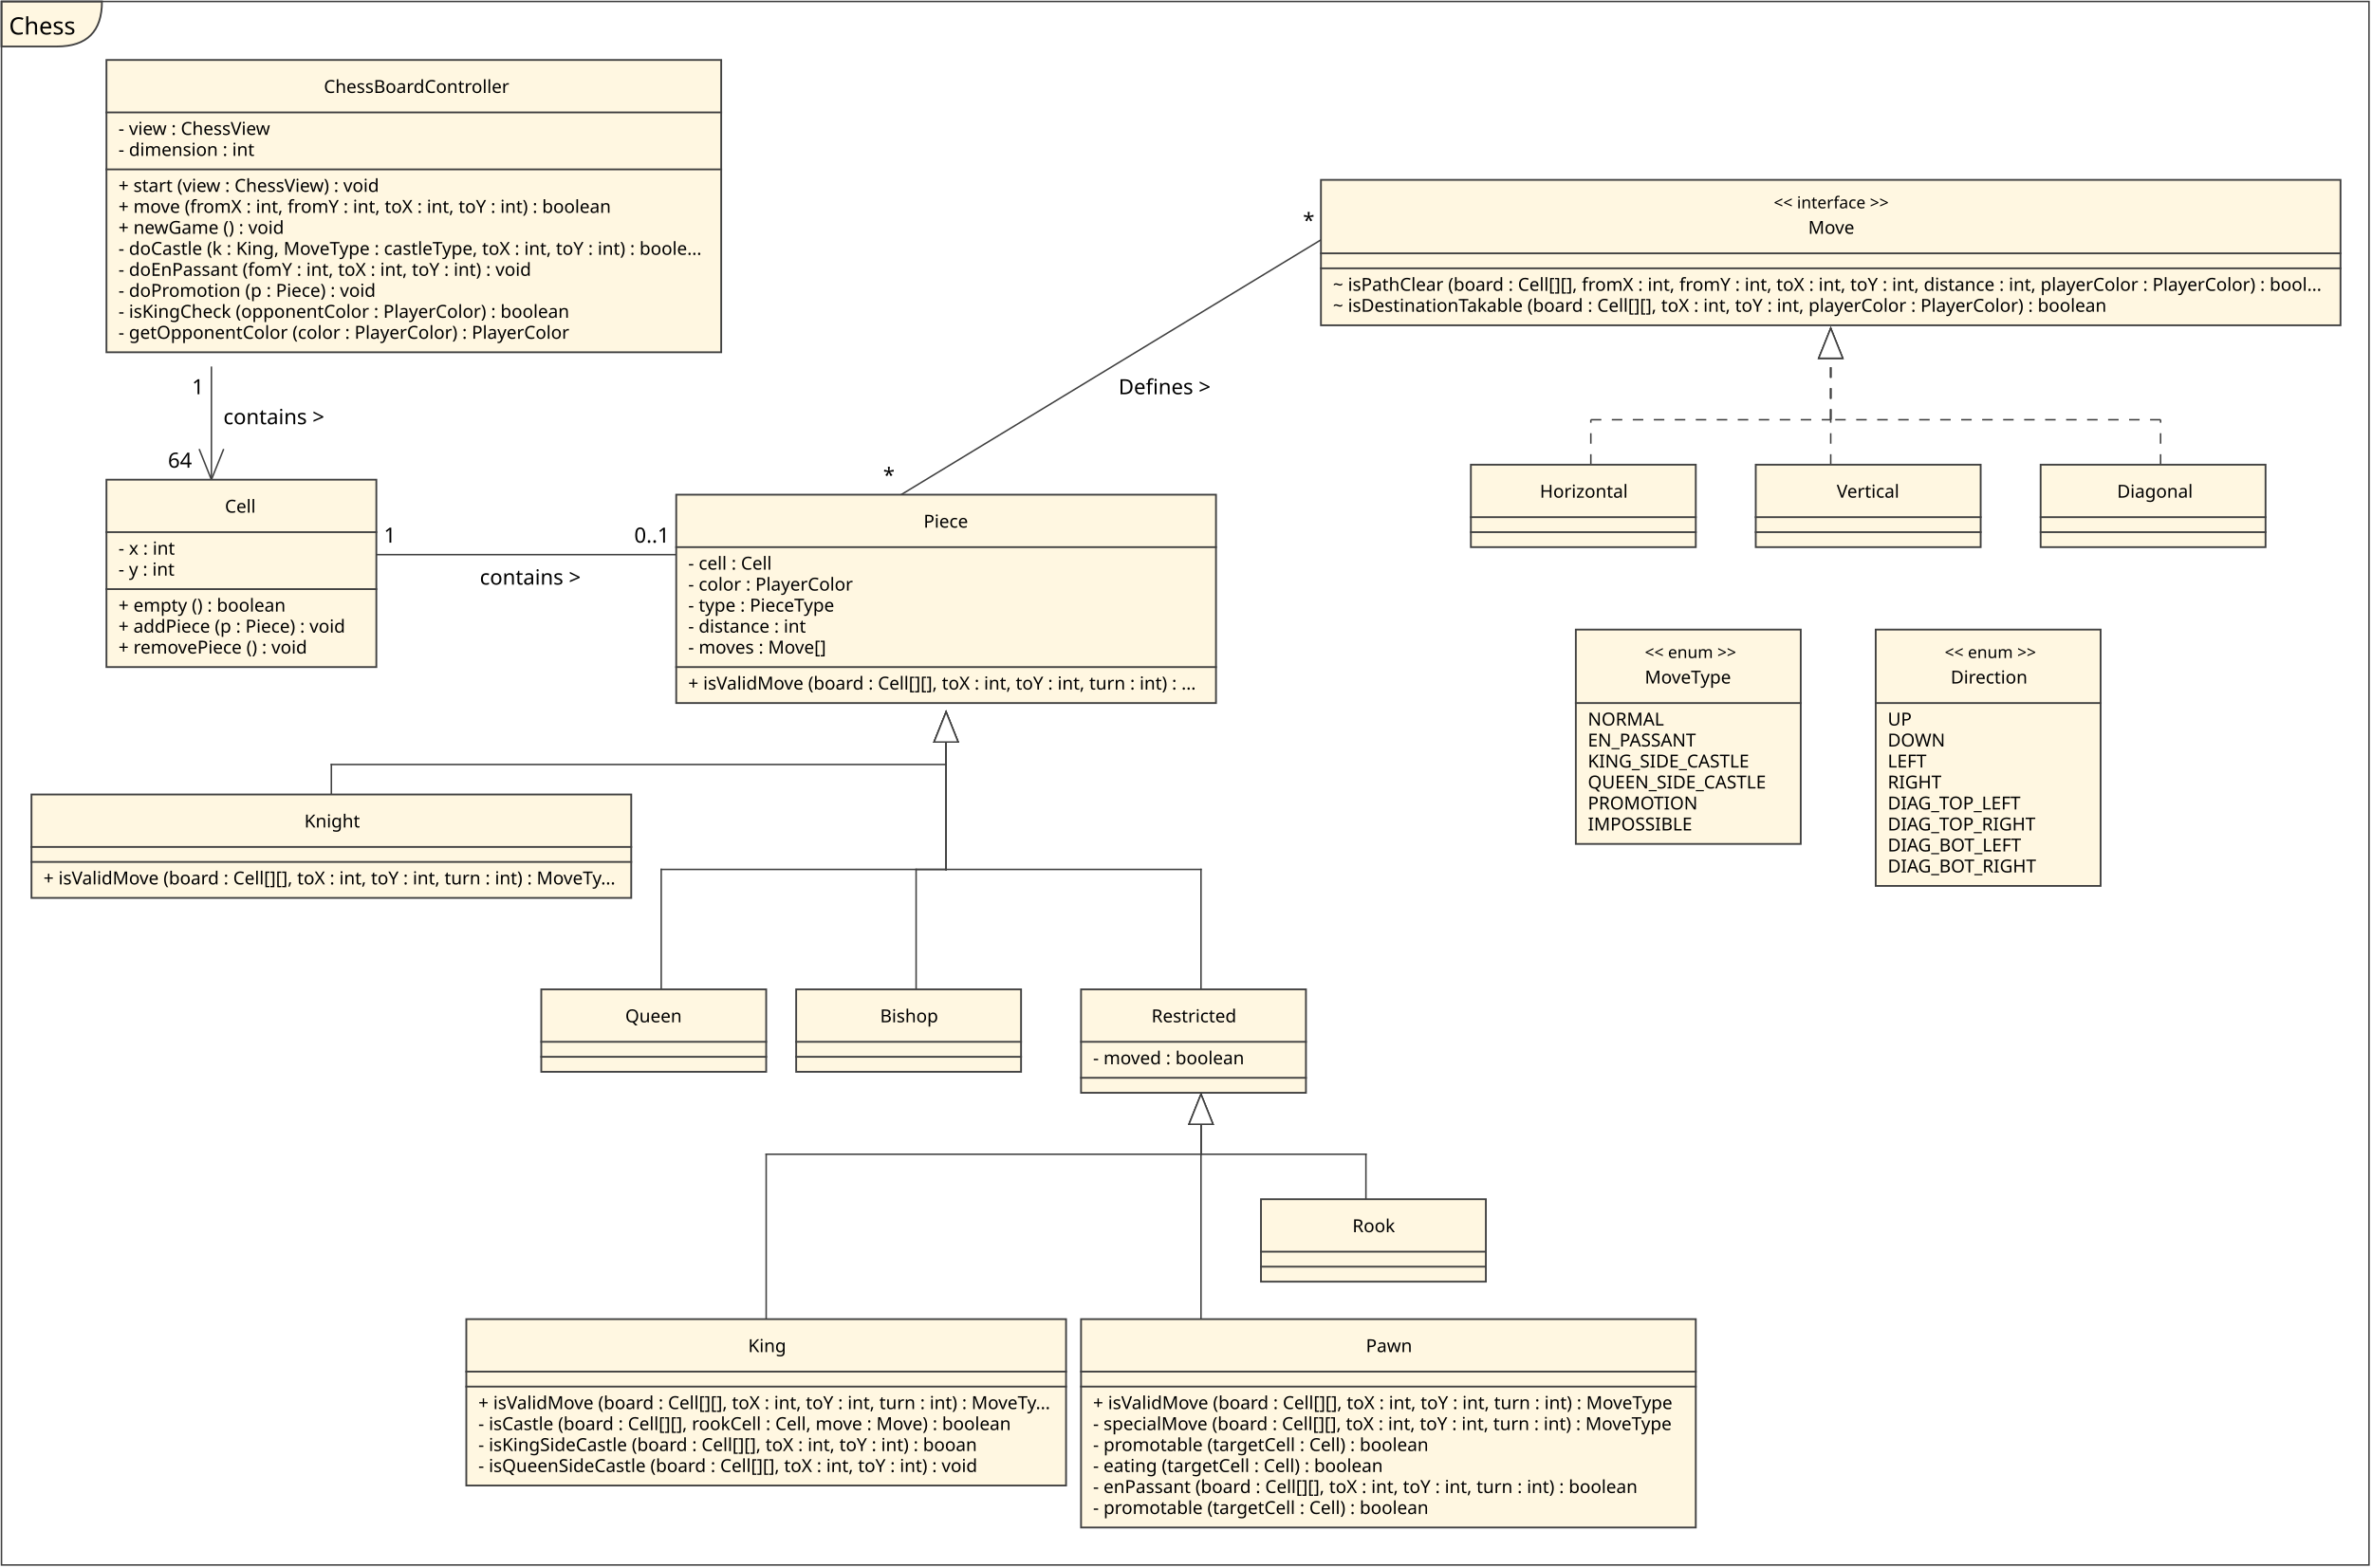
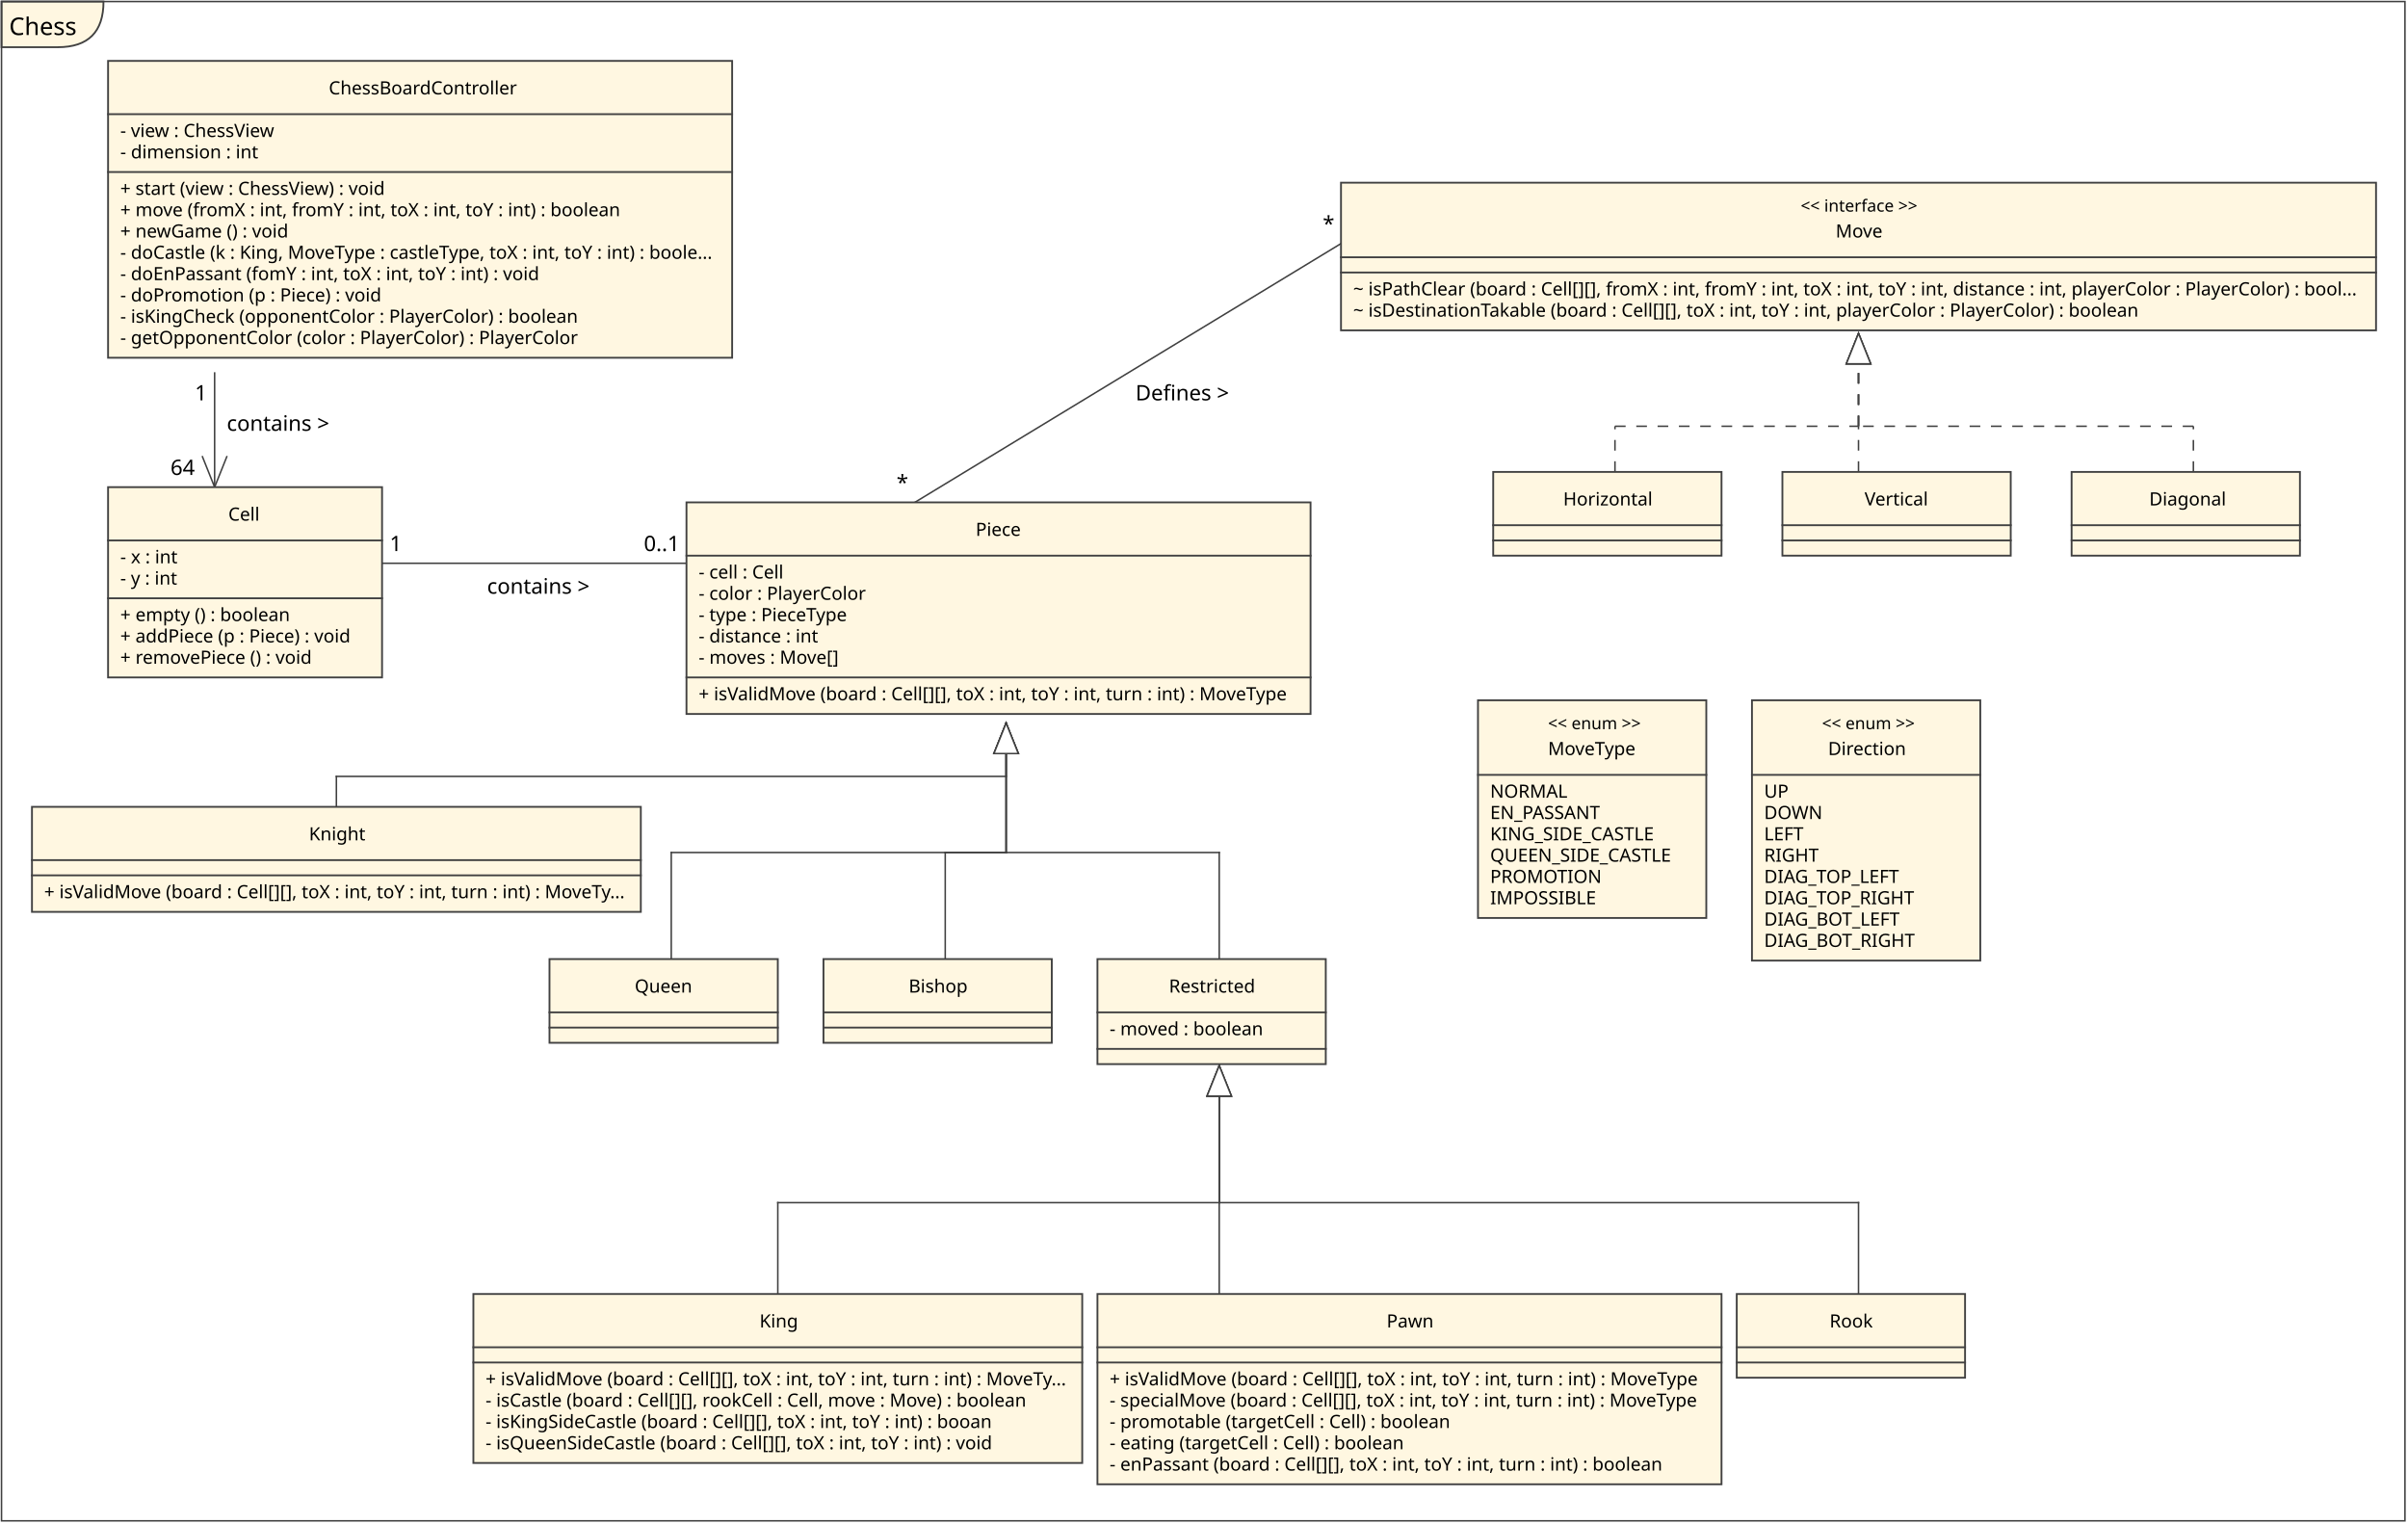
- <svg xmlns="http://www.w3.org/2000/svg" version="1.2" x="229mm" y="90mm" width="1582mm" height="1046mm" viewBox="229 90 1582 1046">
+ <svg xmlns="http://www.w3.org/2000/svg" version="1.2" x="229mm" y="90mm" width="1582mm" height="1001mm" viewBox="229 90 1582 1001">
  <style type="text/css">
text { font:12px Dialog; }
</style>
-   <line x1="480" y1="460" x2="680" y2="460" style="fill:none;stroke:rgb(64,64,64);stroke-linecap:square" />
+   <line x1="830" y1="420" x2="1110" y2="250" style="fill:none;stroke:rgb(64,64,64);stroke-linecap:square" />
  <line x1="370" y1="335" x2="370" y2="410" style="fill:none;stroke:rgb(64,64,64);stroke-linecap:square" />
  <polyline points="362,390 370,410 378,390" style="fill:none;stroke:rgb(64,64,64);stroke-linecap:square" />
-   <line x1="830" y1="420" x2="1110" y2="250" style="fill:none;stroke:rgb(64,64,64);stroke-linecap:square" />
-   <line x1="1670" y1="400" x2="1670" y2="370" style="fill:none;stroke:rgb(64,64,64);stroke-dasharray:7;stroke-dashoffset:0" />
-   <line x1="1670" y1="370" x2="1450" y2="370" style="fill:none;stroke:rgb(64,64,64);stroke-dasharray:7;stroke-dashoffset:0" />
+   <line x1="480" y1="460" x2="680" y2="460" style="fill:none;stroke:rgb(64,64,64);stroke-linecap:square" />
+   <line x1="1030" y1="720" x2="1030" y2="650" style="fill:none;stroke:rgb(64,64,64);stroke-linecap:square" />
+   <line x1="1030" y1="650" x2="890" y2="650" style="fill:none;stroke:rgb(64,64,64);stroke-linecap:square" />
+   <line x1="890" y1="650" x2="890" y2="565" style="fill:none;stroke:rgb(64,64,64);stroke-linecap:square" />
+   <polygon points="890,565 898,585 882,585" style="fill:rgb(255,255,255);stroke:none" />
+   <polygon points="890,565 898,585 882,585" style="fill:none;stroke:rgb(64,64,64);stroke-linecap:square" />
+   <line x1="670" y1="720" x2="670" y2="650" style="fill:none;stroke:rgb(64,64,64);stroke-linecap:square" />
+   <line x1="670" y1="650" x2="890" y2="650" style="fill:none;stroke:rgb(64,64,64);stroke-linecap:square" />
+   <line x1="890" y1="650" x2="890" y2="565" style="fill:none;stroke:rgb(64,64,64);stroke-linecap:square" />
+   <polygon points="890,565 898,585 882,585" style="fill:rgb(255,255,255);stroke:none" />
+   <polygon points="890,565 898,585 882,585" style="fill:none;stroke:rgb(64,64,64);stroke-linecap:square" />
+   <line x1="450" y1="620" x2="450" y2="600" style="fill:none;stroke:rgb(64,64,64);stroke-linecap:square" />
+   <line x1="450" y1="600" x2="890" y2="600" style="fill:none;stroke:rgb(64,64,64);stroke-linecap:square" />
+   <line x1="890" y1="600" x2="890" y2="565" style="fill:none;stroke:rgb(64,64,64);stroke-linecap:square" />
+   <polygon points="890,565 898,585 882,585" style="fill:rgb(255,255,255);stroke:none" />
+   <polygon points="890,565 898,585 882,585" style="fill:none;stroke:rgb(64,64,64);stroke-linecap:square" />
+   <line x1="850" y1="720" x2="850" y2="650" style="fill:none;stroke:rgb(64,64,64);stroke-linecap:square" />
+   <line x1="850" y1="650" x2="890" y2="650" style="fill:none;stroke:rgb(64,64,64);stroke-linecap:square" />
+   <line x1="890" y1="650" x2="890" y2="565" style="fill:none;stroke:rgb(64,64,64);stroke-linecap:square" />
+   <polygon points="890,565 898,585 882,585" style="fill:rgb(255,255,255);stroke:none" />
+   <polygon points="890,565 898,585 882,585" style="fill:none;stroke:rgb(64,64,64);stroke-linecap:square" />
+   <line x1="1450" y1="940" x2="1450" y2="880" style="fill:none;stroke:rgb(64,64,64);stroke-linecap:square" />
+   <line x1="1450" y1="880" x2="1030" y2="880" style="fill:none;stroke:rgb(64,64,64);stroke-linecap:square" />
+   <line x1="1030" y1="880" x2="1030" y2="790" style="fill:none;stroke:rgb(64,64,64);stroke-linecap:square" />
+   <polygon points="1030,790 1038,810 1022,810" style="fill:rgb(255,255,255);stroke:none" />
+   <polygon points="1030,790 1038,810 1022,810" style="fill:none;stroke:rgb(64,64,64);stroke-linecap:square" />
+   <line x1="740" y1="940" x2="740" y2="880" style="fill:none;stroke:rgb(64,64,64);stroke-linecap:square" />
+   <line x1="740" y1="880" x2="1030" y2="880" style="fill:none;stroke:rgb(64,64,64);stroke-linecap:square" />
+   <line x1="1030" y1="880" x2="1030" y2="790" style="fill:none;stroke:rgb(64,64,64);stroke-linecap:square" />
+   <polygon points="1030,790 1038,810 1022,810" style="fill:rgb(255,255,255);stroke:none" />
+   <polygon points="1030,790 1038,810 1022,810" style="fill:none;stroke:rgb(64,64,64);stroke-linecap:square" />
+   <line x1="1030" y1="940" x2="1030" y2="790" style="fill:none;stroke:rgb(64,64,64);stroke-linecap:square" />
+   <polygon points="1030,790 1038,810 1022,810" style="fill:rgb(255,255,255);stroke:none" />
+   <polygon points="1030,790 1038,810 1022,810" style="fill:none;stroke:rgb(64,64,64);stroke-linecap:square" />
+   <line x1="1290" y1="400" x2="1290" y2="370" style="fill:none;stroke:rgb(64,64,64);stroke-dasharray:7;stroke-dashoffset:0" />
+   <line x1="1290" y1="370" x2="1450" y2="370" style="fill:none;stroke:rgb(64,64,64);stroke-dasharray:7;stroke-dashoffset:0" />
  <line x1="1450" y1="370" x2="1450" y2="309" style="fill:none;stroke:rgb(64,64,64);stroke-dasharray:7;stroke-dashoffset:0" />
  <polygon points="1450,309 1458,329 1442,329" style="fill:rgb(255,255,255);stroke:none" />
  <polygon points="1450,309 1458,329 1442,329" style="fill:none;stroke:rgb(64,64,64);stroke-linecap:square" />
  <line x1="1450" y1="400" x2="1450" y2="370" style="fill:none;stroke:rgb(64,64,64);stroke-dasharray:7;stroke-dashoffset:0" />
  <line x1="1450" y1="370" x2="1450" y2="370" style="fill:none;stroke:rgb(64,64,64);stroke-dasharray:7;stroke-dashoffset:0" />
  <line x1="1450" y1="370" x2="1450" y2="309" style="fill:none;stroke:rgb(64,64,64);stroke-dasharray:7;stroke-dashoffset:0" />
  <polygon points="1450,309 1458,329 1442,329" style="fill:rgb(255,255,255);stroke:none" />
  <polygon points="1450,309 1458,329 1442,329" style="fill:none;stroke:rgb(64,64,64);stroke-linecap:square" />
-   <line x1="1290" y1="400" x2="1290" y2="370" style="fill:none;stroke:rgb(64,64,64);stroke-dasharray:7;stroke-dashoffset:0" />
-   <line x1="1290" y1="370" x2="1450" y2="370" style="fill:none;stroke:rgb(64,64,64);stroke-dasharray:7;stroke-dashoffset:0" />
+   <line x1="1670" y1="400" x2="1670" y2="370" style="fill:none;stroke:rgb(64,64,64);stroke-dasharray:7;stroke-dashoffset:0" />
+   <line x1="1670" y1="370" x2="1450" y2="370" style="fill:none;stroke:rgb(64,64,64);stroke-dasharray:7;stroke-dashoffset:0" />
  <line x1="1450" y1="370" x2="1450" y2="309" style="fill:none;stroke:rgb(64,64,64);stroke-dasharray:7;stroke-dashoffset:0" />
  <polygon points="1450,309 1458,329 1442,329" style="fill:rgb(255,255,255);stroke:none" />
  <polygon points="1450,309 1458,329 1442,329" style="fill:none;stroke:rgb(64,64,64);stroke-linecap:square" />
-   <line x1="450" y1="620" x2="450" y2="600" style="fill:none;stroke:rgb(64,64,64);stroke-linecap:square" />
-   <line x1="450" y1="600" x2="860" y2="600" style="fill:none;stroke:rgb(64,64,64);stroke-linecap:square" />
-   <line x1="860" y1="600" x2="860" y2="565" style="fill:none;stroke:rgb(64,64,64);stroke-linecap:square" />
-   <polygon points="860,565 868,585 852,585" style="fill:rgb(255,255,255);stroke:none" />
-   <polygon points="860,565 868,585 852,585" style="fill:none;stroke:rgb(64,64,64);stroke-linecap:square" />
-   <line x1="670" y1="750" x2="670" y2="670" style="fill:none;stroke:rgb(64,64,64);stroke-linecap:square" />
-   <line x1="670" y1="670" x2="860" y2="670" style="fill:none;stroke:rgb(64,64,64);stroke-linecap:square" />
-   <line x1="860" y1="670" x2="860" y2="565" style="fill:none;stroke:rgb(64,64,64);stroke-linecap:square" />
-   <polygon points="860,565 868,585 852,585" style="fill:rgb(255,255,255);stroke:none" />
-   <polygon points="860,565 868,585 852,585" style="fill:none;stroke:rgb(64,64,64);stroke-linecap:square" />
-   <line x1="840" y1="750" x2="840" y2="670" style="fill:none;stroke:rgb(64,64,64);stroke-linecap:square" />
-   <line x1="840" y1="670" x2="860" y2="670" style="fill:none;stroke:rgb(64,64,64);stroke-linecap:square" />
-   <line x1="860" y1="670" x2="860" y2="565" style="fill:none;stroke:rgb(64,64,64);stroke-linecap:square" />
-   <polygon points="860,565 868,585 852,585" style="fill:rgb(255,255,255);stroke:none" />
-   <polygon points="860,565 868,585 852,585" style="fill:none;stroke:rgb(64,64,64);stroke-linecap:square" />
-   <line x1="1030" y1="750" x2="1030" y2="670" style="fill:none;stroke:rgb(64,64,64);stroke-linecap:square" />
-   <line x1="1030" y1="670" x2="860" y2="670" style="fill:none;stroke:rgb(64,64,64);stroke-linecap:square" />
-   <line x1="860" y1="670" x2="860" y2="565" style="fill:none;stroke:rgb(64,64,64);stroke-linecap:square" />
-   <polygon points="860,565 868,585 852,585" style="fill:rgb(255,255,255);stroke:none" />
-   <polygon points="860,565 868,585 852,585" style="fill:none;stroke:rgb(64,64,64);stroke-linecap:square" />
-   <line x1="1030" y1="970" x2="1030" y2="820" style="fill:none;stroke:rgb(64,64,64);stroke-linecap:square" />
-   <polygon points="1030,820 1038,840 1022,840" style="fill:rgb(255,255,255);stroke:none" />
-   <polygon points="1030,820 1038,840 1022,840" style="fill:none;stroke:rgb(64,64,64);stroke-linecap:square" />
-   <line x1="1140" y1="890" x2="1140" y2="860" style="fill:none;stroke:rgb(64,64,64);stroke-linecap:square" />
-   <line x1="1140" y1="860" x2="1030" y2="860" style="fill:none;stroke:rgb(64,64,64);stroke-linecap:square" />
-   <line x1="1030" y1="860" x2="1030" y2="820" style="fill:none;stroke:rgb(64,64,64);stroke-linecap:square" />
-   <polygon points="1030,820 1038,840 1022,840" style="fill:rgb(255,255,255);stroke:none" />
-   <polygon points="1030,820 1038,840 1022,840" style="fill:none;stroke:rgb(64,64,64);stroke-linecap:square" />
-   <line x1="740" y1="970" x2="740" y2="860" style="fill:none;stroke:rgb(64,64,64);stroke-linecap:square" />
-   <line x1="740" y1="860" x2="1030" y2="860" style="fill:none;stroke:rgb(64,64,64);stroke-linecap:square" />
-   <line x1="1030" y1="860" x2="1030" y2="820" style="fill:none;stroke:rgb(64,64,64);stroke-linecap:square" />
-   <polygon points="1030,820 1038,840 1022,840" style="fill:rgb(255,255,255);stroke:none" />
-   <polygon points="1030,820 1038,840 1022,840" style="fill:none;stroke:rgb(64,64,64);stroke-linecap:square" />
-   <rect x="1480" y="510" width="150" height="171" style="fill:rgb(255,247,225);stroke:none" />
-   <rect x="1480" y="510" width="150" height="171" style="fill:none;stroke:rgb(65,65,65);stroke-width:1.2;stroke-linecap:square" />
-   <text x="1526" y="529" style="font:11px Ubuntu">&lt;&lt; enum &gt;&gt;</text>
-   <text x="1530" y="546" style="font:12px Ubuntu">Direction</text>
-   <line x1="1480" y1="559" x2="1630" y2="559" style="fill:none;stroke:rgb(65,65,65);stroke-width:1.2;stroke-linecap:square" />
-   <text x="1488" y="574" style="font:12px Ubuntu">UP</text>
-   <text x="1488" y="588" style="font:12px Ubuntu">DOWN</text>
-   <text x="1488" y="602" style="font:12px Ubuntu">LEFT</text>
-   <text x="1488" y="616" style="font:12px Ubuntu">RIGHT</text>
-   <text x="1488" y="630" style="font:12px Ubuntu">DIAG_TOP_LEFT</text>
-   <text x="1488" y="644" style="font:12px Ubuntu">DIAG_TOP_RIGHT</text>
-   <text x="1488" y="658" style="font:12px Ubuntu">DIAG_BOT_LEFT</text>
-   <text x="1488" y="672" style="font:12px Ubuntu">DIAG_BOT_RIGHT</text>
-   <rect x="1280" y="510" width="150" height="143" style="fill:rgb(255,247,225);stroke:none" />
-   <rect x="1280" y="510" width="150" height="143" style="fill:none;stroke:rgb(65,65,65);stroke-width:1.2;stroke-linecap:square" />
-   <text x="1326" y="529" style="font:11px Ubuntu">&lt;&lt; enum &gt;&gt;</text>
-   <text x="1326" y="546" style="font:12px Ubuntu">MoveType</text>
-   <line x1="1280" y1="559" x2="1430" y2="559" style="fill:none;stroke:rgb(65,65,65);stroke-width:1.2;stroke-linecap:square" />
-   <text x="1288" y="574" style="font:12px Ubuntu">NORMAL</text>
-   <text x="1288" y="588" style="font:12px Ubuntu">EN_PASSANT</text>
-   <text x="1288" y="602" style="font:12px Ubuntu">KING_SIDE_CASTLE</text>
-   <text x="1288" y="616" style="font:12px Ubuntu">QUEEN_SIDE_CASTLE</text>
-   <text x="1288" y="630" style="font:12px Ubuntu">PROMOTION</text>
-   <text x="1288" y="644" style="font:12px Ubuntu">IMPOSSIBLE</text>
-   <rect x="1590" y="400" width="150" height="55" style="fill:rgb(255,247,225);stroke:none" />
-   <rect x="1590" y="400" width="150" height="55" style="fill:none;stroke:rgb(65,65,65);stroke-width:1.2;stroke-linecap:square" />
-   <text x="1641" y="422" style="font:12px Ubuntu">Diagonal</text>
-   <line x1="1590" y1="435" x2="1740" y2="435" style="fill:none;stroke:rgb(65,65,65);stroke-width:1.2;stroke-linecap:square" />
-   <line x1="1590" y1="445" x2="1740" y2="445" style="fill:none;stroke:rgb(65,65,65);stroke-width:1.2;stroke-linecap:square" />
-   <rect x="1400" y="400" width="150" height="55" style="fill:rgb(255,247,225);stroke:none" />
-   <rect x="1400" y="400" width="150" height="55" style="fill:none;stroke:rgb(65,65,65);stroke-width:1.2;stroke-linecap:square" />
-   <text x="1454" y="422" style="font:12px Ubuntu">Vertical</text>
-   <line x1="1400" y1="435" x2="1550" y2="435" style="fill:none;stroke:rgb(65,65,65);stroke-width:1.2;stroke-linecap:square" />
-   <line x1="1400" y1="445" x2="1550" y2="445" style="fill:none;stroke:rgb(65,65,65);stroke-width:1.2;stroke-linecap:square" />
-   <rect x="1210" y="400" width="150" height="55" style="fill:rgb(255,247,225);stroke:none" />
-   <rect x="1210" y="400" width="150" height="55" style="fill:none;stroke:rgb(65,65,65);stroke-width:1.2;stroke-linecap:square" />
-   <text x="1256" y="422" style="font:12px Ubuntu">Horizontal</text>
-   <line x1="1210" y1="435" x2="1360" y2="435" style="fill:none;stroke:rgb(65,65,65);stroke-width:1.2;stroke-linecap:square" />
-   <line x1="1210" y1="445" x2="1360" y2="445" style="fill:none;stroke:rgb(65,65,65);stroke-width:1.2;stroke-linecap:square" />
-   <rect x="1110" y="210" width="680" height="97" style="fill:rgb(255,247,225);stroke:none" />
-   <rect x="1110" y="210" width="680" height="97" style="fill:none;stroke:rgb(65,65,65);stroke-width:1.2;stroke-linecap:square" />
-   <text x="1412" y="229" style="font:11px Ubuntu">&lt;&lt; interface &gt;&gt;</text>
-   <text x="1435" y="246" style="font:12px Ubuntu">Move</text>
-   <line x1="1110" y1="259" x2="1790" y2="259" style="fill:none;stroke:rgb(65,65,65);stroke-width:1.2;stroke-linecap:square" />
-   <line x1="1110" y1="269" x2="1790" y2="269" style="fill:none;stroke:rgb(65,65,65);stroke-width:1.2;stroke-linecap:square" />
-   <text x="1118" y="284" style="font:12px Ubuntu">~ isPathClear (board : Cell[][], fromX : int, fromY : int, toX : int, toY : int, distance : int, playerColor : PlayerColor) : bool...</text>
-   <text x="1118" y="298" style="font:12px Ubuntu">~ isDestinationTakable (board : Cell[][], toX : int, toY : int, playerColor : PlayerColor) : boolean</text>
-   <rect x="1070" y="890" width="150" height="55" style="fill:rgb(255,247,225);stroke:none" />
-   <rect x="1070" y="890" width="150" height="55" style="fill:none;stroke:rgb(65,65,65);stroke-width:1.2;stroke-linecap:square" />
-   <text x="1131" y="912" style="font:12px Ubuntu">Rook</text>
-   <line x1="1070" y1="925" x2="1220" y2="925" style="fill:none;stroke:rgb(65,65,65);stroke-width:1.2;stroke-linecap:square" />
-   <line x1="1070" y1="935" x2="1220" y2="935" style="fill:none;stroke:rgb(65,65,65);stroke-width:1.2;stroke-linecap:square" />
-   <rect x="590" y="750" width="150" height="55" style="fill:rgb(255,247,225);stroke:none" />
-   <rect x="590" y="750" width="150" height="55" style="fill:none;stroke:rgb(65,65,65);stroke-width:1.2;stroke-linecap:square" />
-   <text x="646" y="772" style="font:12px Ubuntu">Queen</text>
-   <line x1="590" y1="785" x2="740" y2="785" style="fill:none;stroke:rgb(65,65,65);stroke-width:1.2;stroke-linecap:square" />
-   <line x1="590" y1="795" x2="740" y2="795" style="fill:none;stroke:rgb(65,65,65);stroke-width:1.2;stroke-linecap:square" />
-   <rect x="950" y="970" width="410" height="139" style="fill:rgb(255,247,225);stroke:none" />
-   <rect x="950" y="970" width="410" height="139" style="fill:none;stroke:rgb(65,65,65);stroke-width:1.2;stroke-linecap:square" />
-   <text x="1140" y="992" style="font:12px Ubuntu">Pawn</text>
-   <line x1="950" y1="1005" x2="1360" y2="1005" style="fill:none;stroke:rgb(65,65,65);stroke-width:1.2;stroke-linecap:square" />
-   <line x1="950" y1="1015" x2="1360" y2="1015" style="fill:none;stroke:rgb(65,65,65);stroke-width:1.2;stroke-linecap:square" />
-   <text x="958" y="1030" style="font:12px Ubuntu">+ isValidMove (board : Cell[][], toX : int, toY : int, turn : int) : MoveType</text>
-   <text x="958" y="1044" style="font:12px Ubuntu">- specialMove (board : Cell[][], toX : int, toY : int, turn : int) : MoveType</text>
-   <text x="958" y="1058" style="font:12px Ubuntu">- promotable (targetCell : Cell) : boolean</text>
-   <text x="958" y="1072" style="font:12px Ubuntu">- eating (targetCell : Cell) : boolean</text>
-   <text x="958" y="1086" style="font:12px Ubuntu">- enPassant (board : Cell[][], toX : int, toY : int, turn : int) : boolean</text>
-   <text x="958" y="1100" style="font:12px Ubuntu">- promotable (targetCell : Cell) : boolean</text>
-   <rect x="250" y="620" width="400" height="69" style="fill:rgb(255,247,225);stroke:none" />
-   <rect x="250" y="620" width="400" height="69" style="fill:none;stroke:rgb(65,65,65);stroke-width:1.2;stroke-linecap:square" />
-   <text x="432" y="642" style="font:12px Ubuntu">Knight</text>
-   <line x1="250" y1="655" x2="650" y2="655" style="fill:none;stroke:rgb(65,65,65);stroke-width:1.2;stroke-linecap:square" />
-   <line x1="250" y1="665" x2="650" y2="665" style="fill:none;stroke:rgb(65,65,65);stroke-width:1.2;stroke-linecap:square" />
-   <text x="258" y="680" style="font:12px Ubuntu">+ isValidMove (board : Cell[][], toX : int, toY : int, turn : int) : MoveTy...</text>
-   <rect x="760" y="750" width="150" height="55" style="fill:rgb(255,247,225);stroke:none" />
-   <rect x="760" y="750" width="150" height="55" style="fill:none;stroke:rgb(65,65,65);stroke-width:1.2;stroke-linecap:square" />
-   <text x="816" y="772" style="font:12px Ubuntu">Bishop</text>
-   <line x1="760" y1="785" x2="910" y2="785" style="fill:none;stroke:rgb(65,65,65);stroke-width:1.2;stroke-linecap:square" />
-   <line x1="760" y1="795" x2="910" y2="795" style="fill:none;stroke:rgb(65,65,65);stroke-width:1.2;stroke-linecap:square" />
-   <rect x="680" y="420" width="360" height="139" style="fill:rgb(255,247,225);stroke:none" />
-   <rect x="680" y="420" width="360" height="139" style="fill:none;stroke:rgb(65,65,65);stroke-width:1.2;stroke-linecap:square" />
-   <text x="845" y="442" style="font:12px Ubuntu">Piece</text>
-   <line x1="680" y1="455" x2="1040" y2="455" style="fill:none;stroke:rgb(65,65,65);stroke-width:1.2;stroke-linecap:square" />
-   <text x="688" y="470" style="font:12px Ubuntu">- cell : Cell</text>
-   <text x="688" y="484" style="font:12px Ubuntu">- color : PlayerColor</text>
-   <text x="688" y="498" style="font:12px Ubuntu">- type : PieceType</text>
-   <text x="688" y="512" style="font:12px Ubuntu">- distance : int</text>
-   <text x="688" y="526" style="font:12px Ubuntu">- moves : Move[]</text>
-   <line x1="680" y1="535" x2="1040" y2="535" style="fill:none;stroke:rgb(65,65,65);stroke-width:1.2;stroke-linecap:square" />
-   <text x="688" y="550" style="font:12px Ubuntu">+ isValidMove (board : Cell[][], toX : int, toY : int, turn : int) : ...</text>
-   <rect x="300" y="410" width="180" height="125" style="fill:rgb(255,247,225);stroke:none" />
-   <rect x="300" y="410" width="180" height="125" style="fill:none;stroke:rgb(65,65,65);stroke-width:1.2;stroke-linecap:square" />
-   <text x="379" y="432" style="font:12px Ubuntu">Cell</text>
-   <line x1="300" y1="445" x2="480" y2="445" style="fill:none;stroke:rgb(65,65,65);stroke-width:1.2;stroke-linecap:square" />
-   <text x="308" y="460" style="font:12px Ubuntu">- x : int</text>
-   <text x="308" y="474" style="font:12px Ubuntu">- y : int</text>
-   <line x1="300" y1="483" x2="480" y2="483" style="fill:none;stroke:rgb(65,65,65);stroke-width:1.2;stroke-linecap:square" />
-   <text x="308" y="498" style="font:12px Ubuntu">+ empty () : boolean</text>
-   <text x="308" y="512" style="font:12px Ubuntu">+ addPiece (p : Piece) : void</text>
-   <text x="308" y="526" style="font:12px Ubuntu">+ removePiece () : void</text>
+   <rect x="540" y="940" width="400" height="111" style="fill:rgb(255,247,225);stroke:none" />
+   <rect x="540" y="940" width="400" height="111" style="fill:none;stroke:rgb(65,65,65);stroke-width:1.2;stroke-linecap:square" />
+   <text x="728" y="962" style="font:12px Ubuntu">King</text>
+   <line x1="540" y1="975" x2="940" y2="975" style="fill:none;stroke:rgb(65,65,65);stroke-width:1.2;stroke-linecap:square" />
+   <line x1="540" y1="985" x2="940" y2="985" style="fill:none;stroke:rgb(65,65,65);stroke-width:1.2;stroke-linecap:square" />
+   <text x="548" y="1000" style="font:12px Ubuntu">+ isValidMove (board : Cell[][], toX : int, toY : int, turn : int) : MoveTy...</text>
+   <text x="548" y="1014" style="font:12px Ubuntu">- isCastle (board : Cell[][], rookCell : Cell, move : Move) : boolean</text>
+   <text x="548" y="1028" style="font:12px Ubuntu">- isKingSideCastle (board : Cell[][], toX : int, toY : int) : booan</text>
+   <text x="548" y="1042" style="font:12px Ubuntu">- isQueenSideCastle (board : Cell[][], toX : int, toY : int) : void</text>
+   <rect x="950" y="720" width="150" height="69" style="fill:rgb(255,247,225);stroke:none" />
+   <rect x="950" y="720" width="150" height="69" style="fill:none;stroke:rgb(65,65,65);stroke-width:1.2;stroke-linecap:square" />
+   <text x="997" y="742" style="font:12px Ubuntu">Restricted</text>
+   <line x1="950" y1="755" x2="1100" y2="755" style="fill:none;stroke:rgb(65,65,65);stroke-width:1.2;stroke-linecap:square" />
+   <text x="958" y="770" style="font:12px Ubuntu">- moved : boolean</text>
+   <line x1="950" y1="779" x2="1100" y2="779" style="fill:none;stroke:rgb(65,65,65);stroke-width:1.2;stroke-linecap:square" />
  <rect x="300" y="130" width="410" height="195" style="fill:rgb(255,247,225);stroke:none" />
  <rect x="300" y="130" width="410" height="195" style="fill:none;stroke:rgb(65,65,65);stroke-width:1.2;stroke-linecap:square" />
  <text x="445" y="152" style="font:12px Ubuntu">ChessBoardController</text>
  <line x1="300" y1="165" x2="710" y2="165" style="fill:none;stroke:rgb(65,65,65);stroke-width:1.2;stroke-linecap:square" />
  <text x="308" y="180" style="font:12px Ubuntu">- view : ChessView</text>
  <text x="308" y="194" style="font:12px Ubuntu">- dimension : int</text>
  <line x1="300" y1="203" x2="710" y2="203" style="fill:none;stroke:rgb(65,65,65);stroke-width:1.2;stroke-linecap:square" />
  <text x="308" y="218" style="font:12px Ubuntu">+ start (view : ChessView) : void</text>
  <text x="308" y="232" style="font:12px Ubuntu">+ move (fromX : int, fromY : int, toX : int, toY : int) : boolean</text>
  <text x="308" y="246" style="font:12px Ubuntu">+ newGame () : void</text>
  <text x="308" y="260" style="font:12px Ubuntu">- doCastle (k : King, MoveType : castleType, toX : int, toY : int) : boole...</text>
  <text x="308" y="274" style="font:12px Ubuntu">- doEnPassant (fomY : int, toX : int, toY : int) : void</text>
  <text x="308" y="288" style="font:12px Ubuntu">- doPromotion (p : Piece) : void</text>
  <text x="308" y="302" style="font:12px Ubuntu">- isKingCheck (opponentColor : PlayerColor) : boolean</text>
  <text x="308" y="316" style="font:12px Ubuntu">- getOpponentColor (color : PlayerColor) : PlayerColor</text>
-   <rect x="950" y="750" width="150" height="69" style="fill:rgb(255,247,225);stroke:none" />
-   <rect x="950" y="750" width="150" height="69" style="fill:none;stroke:rgb(65,65,65);stroke-width:1.2;stroke-linecap:square" />
-   <text x="997" y="772" style="font:12px Ubuntu">Restricted</text>
-   <line x1="950" y1="785" x2="1100" y2="785" style="fill:none;stroke:rgb(65,65,65);stroke-width:1.2;stroke-linecap:square" />
-   <text x="958" y="800" style="font:12px Ubuntu">- moved : boolean</text>
-   <line x1="950" y1="809" x2="1100" y2="809" style="fill:none;stroke:rgb(65,65,65);stroke-width:1.2;stroke-linecap:square" />
-   <rect x="540" y="970" width="400" height="111" style="fill:rgb(255,247,225);stroke:none" />
-   <rect x="540" y="970" width="400" height="111" style="fill:none;stroke:rgb(65,65,65);stroke-width:1.2;stroke-linecap:square" />
-   <text x="728" y="992" style="font:12px Ubuntu">King</text>
-   <line x1="540" y1="1005" x2="940" y2="1005" style="fill:none;stroke:rgb(65,65,65);stroke-width:1.2;stroke-linecap:square" />
-   <line x1="540" y1="1015" x2="940" y2="1015" style="fill:none;stroke:rgb(65,65,65);stroke-width:1.2;stroke-linecap:square" />
-   <text x="548" y="1030" style="font:12px Ubuntu">+ isValidMove (board : Cell[][], toX : int, toY : int, turn : int) : MoveTy...</text>
-   <text x="548" y="1044" style="font:12px Ubuntu">- isCastle (board : Cell[][], rookCell : Cell, move : Move) : boolean</text>
-   <text x="548" y="1058" style="font:12px Ubuntu">- isKingSideCastle (board : Cell[][], toX : int, toY : int) : booan</text>
-   <text x="548" y="1072" style="font:12px Ubuntu">- isQueenSideCastle (board : Cell[][], toX : int, toY : int) : void</text>
+   <rect x="300" y="410" width="180" height="125" style="fill:rgb(255,247,225);stroke:none" />
+   <rect x="300" y="410" width="180" height="125" style="fill:none;stroke:rgb(65,65,65);stroke-width:1.2;stroke-linecap:square" />
+   <text x="379" y="432" style="font:12px Ubuntu">Cell</text>
+   <line x1="300" y1="445" x2="480" y2="445" style="fill:none;stroke:rgb(65,65,65);stroke-width:1.2;stroke-linecap:square" />
+   <text x="308" y="460" style="font:12px Ubuntu">- x : int</text>
+   <text x="308" y="474" style="font:12px Ubuntu">- y : int</text>
+   <line x1="300" y1="483" x2="480" y2="483" style="fill:none;stroke:rgb(65,65,65);stroke-width:1.2;stroke-linecap:square" />
+   <text x="308" y="498" style="font:12px Ubuntu">+ empty () : boolean</text>
+   <text x="308" y="512" style="font:12px Ubuntu">+ addPiece (p : Piece) : void</text>
+   <text x="308" y="526" style="font:12px Ubuntu">+ removePiece () : void</text>
+   <rect x="680" y="420" width="410" height="139" style="fill:rgb(255,247,225);stroke:none" />
+   <rect x="680" y="420" width="410" height="139" style="fill:none;stroke:rgb(65,65,65);stroke-width:1.2;stroke-linecap:square" />
+   <text x="870" y="442" style="font:12px Ubuntu">Piece</text>
+   <line x1="680" y1="455" x2="1090" y2="455" style="fill:none;stroke:rgb(65,65,65);stroke-width:1.2;stroke-linecap:square" />
+   <text x="688" y="470" style="font:12px Ubuntu">- cell : Cell</text>
+   <text x="688" y="484" style="font:12px Ubuntu">- color : PlayerColor</text>
+   <text x="688" y="498" style="font:12px Ubuntu">- type : PieceType</text>
+   <text x="688" y="512" style="font:12px Ubuntu">- distance : int</text>
+   <text x="688" y="526" style="font:12px Ubuntu">- moves : Move[]</text>
+   <line x1="680" y1="535" x2="1090" y2="535" style="fill:none;stroke:rgb(65,65,65);stroke-width:1.2;stroke-linecap:square" />
+   <text x="688" y="550" style="font:12px Ubuntu">+ isValidMove (board : Cell[][], toX : int, toY : int, turn : int) : MoveType</text>
+   <rect x="770" y="720" width="150" height="55" style="fill:rgb(255,247,225);stroke:none" />
+   <rect x="770" y="720" width="150" height="55" style="fill:none;stroke:rgb(65,65,65);stroke-width:1.2;stroke-linecap:square" />
+   <text x="826" y="742" style="font:12px Ubuntu">Bishop</text>
+   <line x1="770" y1="755" x2="920" y2="755" style="fill:none;stroke:rgb(65,65,65);stroke-width:1.2;stroke-linecap:square" />
+   <line x1="770" y1="765" x2="920" y2="765" style="fill:none;stroke:rgb(65,65,65);stroke-width:1.2;stroke-linecap:square" />
+   <rect x="250" y="620" width="400" height="69" style="fill:rgb(255,247,225);stroke:none" />
+   <rect x="250" y="620" width="400" height="69" style="fill:none;stroke:rgb(65,65,65);stroke-width:1.2;stroke-linecap:square" />
+   <text x="432" y="642" style="font:12px Ubuntu">Knight</text>
+   <line x1="250" y1="655" x2="650" y2="655" style="fill:none;stroke:rgb(65,65,65);stroke-width:1.2;stroke-linecap:square" />
+   <line x1="250" y1="665" x2="650" y2="665" style="fill:none;stroke:rgb(65,65,65);stroke-width:1.2;stroke-linecap:square" />
+   <text x="258" y="680" style="font:12px Ubuntu">+ isValidMove (board : Cell[][], toX : int, toY : int, turn : int) : MoveTy...</text>
+   <rect x="950" y="940" width="410" height="125" style="fill:rgb(255,247,225);stroke:none" />
+   <rect x="950" y="940" width="410" height="125" style="fill:none;stroke:rgb(65,65,65);stroke-width:1.2;stroke-linecap:square" />
+   <text x="1140" y="962" style="font:12px Ubuntu">Pawn</text>
+   <line x1="950" y1="975" x2="1360" y2="975" style="fill:none;stroke:rgb(65,65,65);stroke-width:1.2;stroke-linecap:square" />
+   <line x1="950" y1="985" x2="1360" y2="985" style="fill:none;stroke:rgb(65,65,65);stroke-width:1.2;stroke-linecap:square" />
+   <text x="958" y="1000" style="font:12px Ubuntu">+ isValidMove (board : Cell[][], toX : int, toY : int, turn : int) : MoveType</text>
+   <text x="958" y="1014" style="font:12px Ubuntu">- specialMove (board : Cell[][], toX : int, toY : int, turn : int) : MoveType</text>
+   <text x="958" y="1028" style="font:12px Ubuntu">- promotable (targetCell : Cell) : boolean</text>
+   <text x="958" y="1042" style="font:12px Ubuntu">- eating (targetCell : Cell) : boolean</text>
+   <text x="958" y="1056" style="font:12px Ubuntu">- enPassant (board : Cell[][], toX : int, toY : int, turn : int) : boolean</text>
+   <rect x="590" y="720" width="150" height="55" style="fill:rgb(255,247,225);stroke:none" />
+   <rect x="590" y="720" width="150" height="55" style="fill:none;stroke:rgb(65,65,65);stroke-width:1.2;stroke-linecap:square" />
+   <text x="646" y="742" style="font:12px Ubuntu">Queen</text>
+   <line x1="590" y1="755" x2="740" y2="755" style="fill:none;stroke:rgb(65,65,65);stroke-width:1.2;stroke-linecap:square" />
+   <line x1="590" y1="765" x2="740" y2="765" style="fill:none;stroke:rgb(65,65,65);stroke-width:1.2;stroke-linecap:square" />
+   <rect x="1370" y="940" width="150" height="55" style="fill:rgb(255,247,225);stroke:none" />
+   <rect x="1370" y="940" width="150" height="55" style="fill:none;stroke:rgb(65,65,65);stroke-width:1.2;stroke-linecap:square" />
+   <text x="1431" y="962" style="font:12px Ubuntu">Rook</text>
+   <line x1="1370" y1="975" x2="1520" y2="975" style="fill:none;stroke:rgb(65,65,65);stroke-width:1.2;stroke-linecap:square" />
+   <line x1="1370" y1="985" x2="1520" y2="985" style="fill:none;stroke:rgb(65,65,65);stroke-width:1.2;stroke-linecap:square" />
+   <rect x="1110" y="210" width="680" height="97" style="fill:rgb(255,247,225);stroke:none" />
+   <rect x="1110" y="210" width="680" height="97" style="fill:none;stroke:rgb(65,65,65);stroke-width:1.2;stroke-linecap:square" />
+   <text x="1412" y="229" style="font:11px Ubuntu">&lt;&lt; interface &gt;&gt;</text>
+   <text x="1435" y="246" style="font:12px Ubuntu">Move</text>
+   <line x1="1110" y1="259" x2="1790" y2="259" style="fill:none;stroke:rgb(65,65,65);stroke-width:1.2;stroke-linecap:square" />
+   <line x1="1110" y1="269" x2="1790" y2="269" style="fill:none;stroke:rgb(65,65,65);stroke-width:1.2;stroke-linecap:square" />
+   <text x="1118" y="284" style="font:12px Ubuntu">~ isPathClear (board : Cell[][], fromX : int, fromY : int, toX : int, toY : int, distance : int, playerColor : PlayerColor) : bool...</text>
+   <text x="1118" y="298" style="font:12px Ubuntu">~ isDestinationTakable (board : Cell[][], toX : int, toY : int, playerColor : PlayerColor) : boolean</text>
+   <rect x="1210" y="400" width="150" height="55" style="fill:rgb(255,247,225);stroke:none" />
+   <rect x="1210" y="400" width="150" height="55" style="fill:none;stroke:rgb(65,65,65);stroke-width:1.2;stroke-linecap:square" />
+   <text x="1256" y="422" style="font:12px Ubuntu">Horizontal</text>
+   <line x1="1210" y1="435" x2="1360" y2="435" style="fill:none;stroke:rgb(65,65,65);stroke-width:1.2;stroke-linecap:square" />
+   <line x1="1210" y1="445" x2="1360" y2="445" style="fill:none;stroke:rgb(65,65,65);stroke-width:1.2;stroke-linecap:square" />
+   <rect x="1400" y="400" width="150" height="55" style="fill:rgb(255,247,225);stroke:none" />
+   <rect x="1400" y="400" width="150" height="55" style="fill:none;stroke:rgb(65,65,65);stroke-width:1.2;stroke-linecap:square" />
+   <text x="1454" y="422" style="font:12px Ubuntu">Vertical</text>
+   <line x1="1400" y1="435" x2="1550" y2="435" style="fill:none;stroke:rgb(65,65,65);stroke-width:1.2;stroke-linecap:square" />
+   <line x1="1400" y1="445" x2="1550" y2="445" style="fill:none;stroke:rgb(65,65,65);stroke-width:1.2;stroke-linecap:square" />
+   <rect x="1590" y="400" width="150" height="55" style="fill:rgb(255,247,225);stroke:none" />
+   <rect x="1590" y="400" width="150" height="55" style="fill:none;stroke:rgb(65,65,65);stroke-width:1.2;stroke-linecap:square" />
+   <text x="1641" y="422" style="font:12px Ubuntu">Diagonal</text>
+   <line x1="1590" y1="435" x2="1740" y2="435" style="fill:none;stroke:rgb(65,65,65);stroke-width:1.2;stroke-linecap:square" />
+   <line x1="1590" y1="445" x2="1740" y2="445" style="fill:none;stroke:rgb(65,65,65);stroke-width:1.2;stroke-linecap:square" />
+   <rect x="1200" y="550" width="150" height="143" style="fill:rgb(255,247,225);stroke:none" />
+   <rect x="1200" y="550" width="150" height="143" style="fill:none;stroke:rgb(65,65,65);stroke-width:1.2;stroke-linecap:square" />
+   <text x="1246" y="569" style="font:11px Ubuntu">&lt;&lt; enum &gt;&gt;</text>
+   <text x="1246" y="586" style="font:12px Ubuntu">MoveType</text>
+   <line x1="1200" y1="599" x2="1350" y2="599" style="fill:none;stroke:rgb(65,65,65);stroke-width:1.2;stroke-linecap:square" />
+   <text x="1208" y="614" style="font:12px Ubuntu">NORMAL</text>
+   <text x="1208" y="628" style="font:12px Ubuntu">EN_PASSANT</text>
+   <text x="1208" y="642" style="font:12px Ubuntu">KING_SIDE_CASTLE</text>
+   <text x="1208" y="656" style="font:12px Ubuntu">QUEEN_SIDE_CASTLE</text>
+   <text x="1208" y="670" style="font:12px Ubuntu">PROMOTION</text>
+   <text x="1208" y="684" style="font:12px Ubuntu">IMPOSSIBLE</text>
+   <rect x="1380" y="550" width="150" height="171" style="fill:rgb(255,247,225);stroke:none" />
+   <rect x="1380" y="550" width="150" height="171" style="fill:none;stroke:rgb(65,65,65);stroke-width:1.2;stroke-linecap:square" />
+   <text x="1426" y="569" style="font:11px Ubuntu">&lt;&lt; enum &gt;&gt;</text>
+   <text x="1430" y="586" style="font:12px Ubuntu">Direction</text>
+   <line x1="1380" y1="599" x2="1530" y2="599" style="fill:none;stroke:rgb(65,65,65);stroke-width:1.2;stroke-linecap:square" />
+   <text x="1388" y="614" style="font:12px Ubuntu">UP</text>
+   <text x="1388" y="628" style="font:12px Ubuntu">DOWN</text>
+   <text x="1388" y="642" style="font:12px Ubuntu">LEFT</text>
+   <text x="1388" y="656" style="font:12px Ubuntu">RIGHT</text>
+   <text x="1388" y="670" style="font:12px Ubuntu">DIAG_TOP_LEFT</text>
+   <text x="1388" y="684" style="font:12px Ubuntu">DIAG_TOP_RIGHT</text>
+   <text x="1388" y="698" style="font:12px Ubuntu">DIAG_BOT_LEFT</text>
+   <text x="1388" y="712" style="font:12px Ubuntu">DIAG_BOT_RIGHT</text>
+   <text x="975" y="353" style="font:14px Ubuntu">Defines &gt;</text>
+   <text x="818" y="412" style="font:14px Ubuntu">*</text>
+   <text x="1098" y="242" style="font:14px Ubuntu">*</text>
+   <text x="378" y="373" style="font:14px Ubuntu">contains &gt;</text>
+   <text x="357" y="353" style="font:14px Ubuntu">1</text>
+   <text x="341" y="402" style="font:14px Ubuntu">64</text>
  <text x="549" y="480" style="font:14px Ubuntu">contains &gt;</text>
  <text x="485" y="452" style="font:14px Ubuntu">1</text>
  <text x="652" y="452" style="font:14px Ubuntu">0..1</text>
-   <text x="378" y="373" style="font:14px Ubuntu">contains &gt;</text>
-   <text x="357" y="353" style="font:14px Ubuntu">1</text>
-   <text x="341" y="402" style="font:14px Ubuntu">64</text>
-   <text x="975" y="353" style="font:14px Ubuntu">Defines &gt;</text>
-   <text x="818" y="412" style="font:14px Ubuntu">*</text>
-   <text x="1098" y="242" style="font:14px Ubuntu">*</text>
  <path d="M230,91 L230,121 L267,121 Q297,121 297,91 L230,91" style="fill:rgb(255,247,225);stroke:none" />
  <path d="M230,91 L230,121 L267,121 Q297,121 297,91 L230,91" style="fill:none;stroke:rgb(65,65,65);stroke-width:1.2;stroke-linecap:square" />
  <text x="235" y="113" style="font:16px Ubuntu">Chess</text>
-   <rect x="230" y="91" width="1579" height="1043" style="fill:none;stroke:rgb(64,64,64);stroke-linecap:square" />
+   <rect x="230" y="91" width="1579" height="998" style="fill:none;stroke:rgb(64,64,64);stroke-linecap:square" />
</svg>
